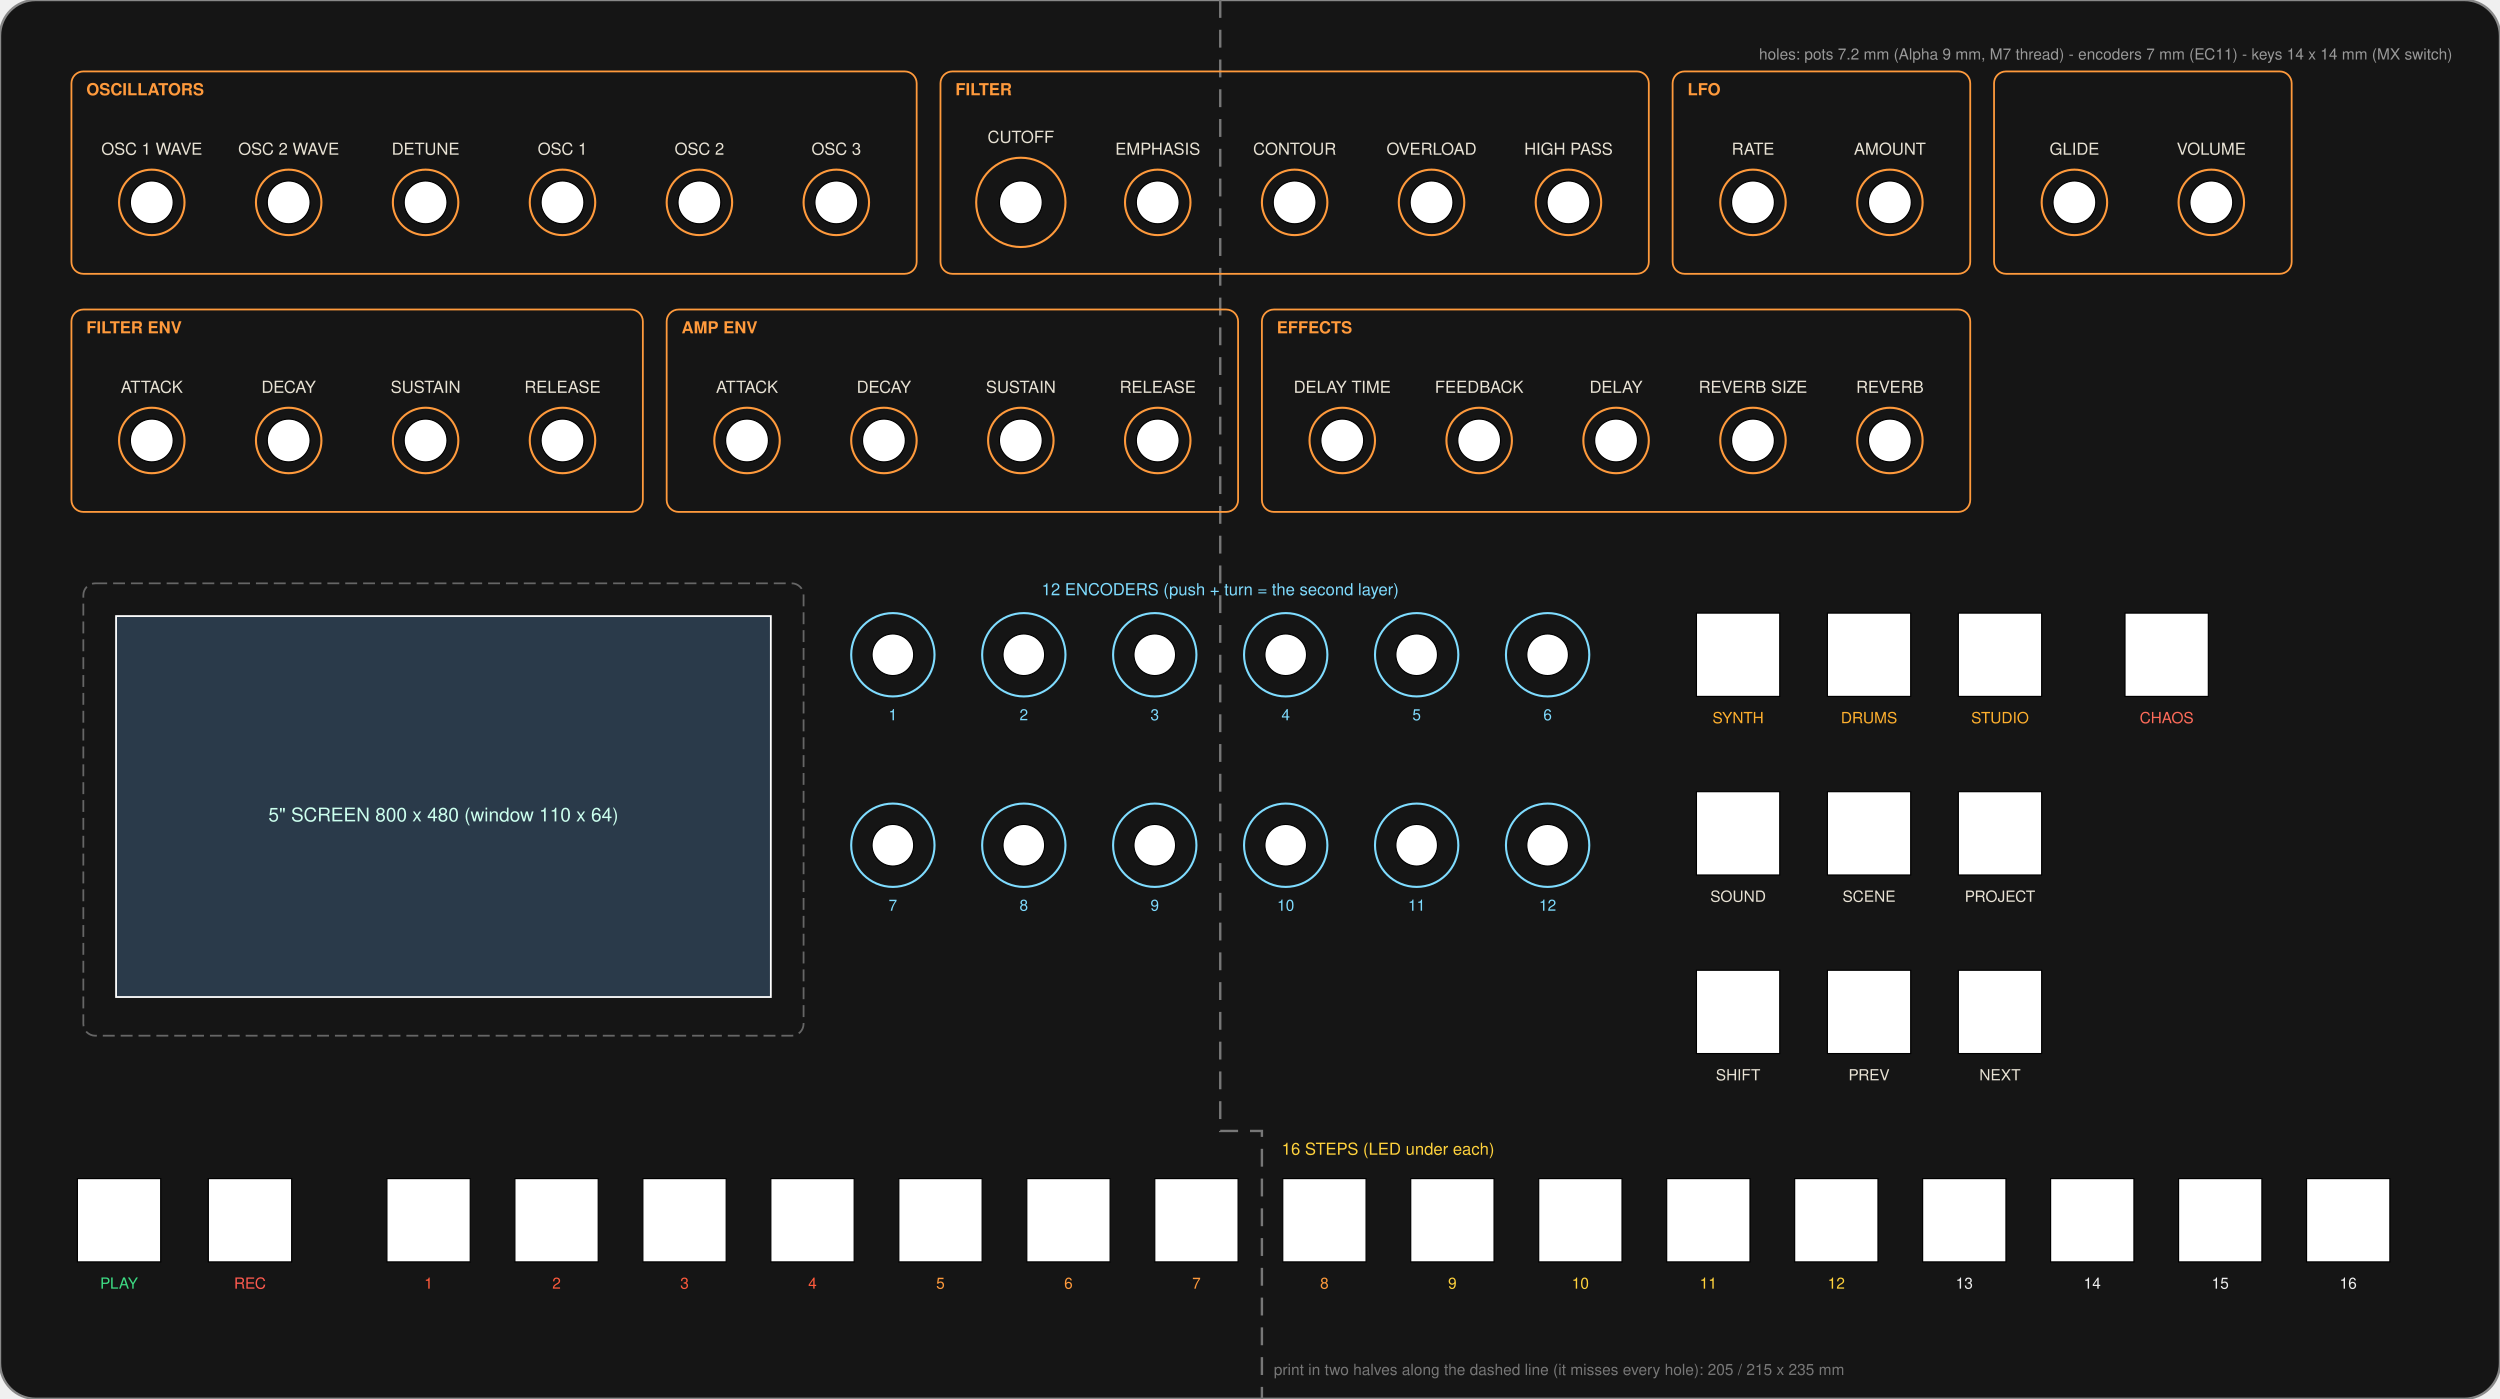
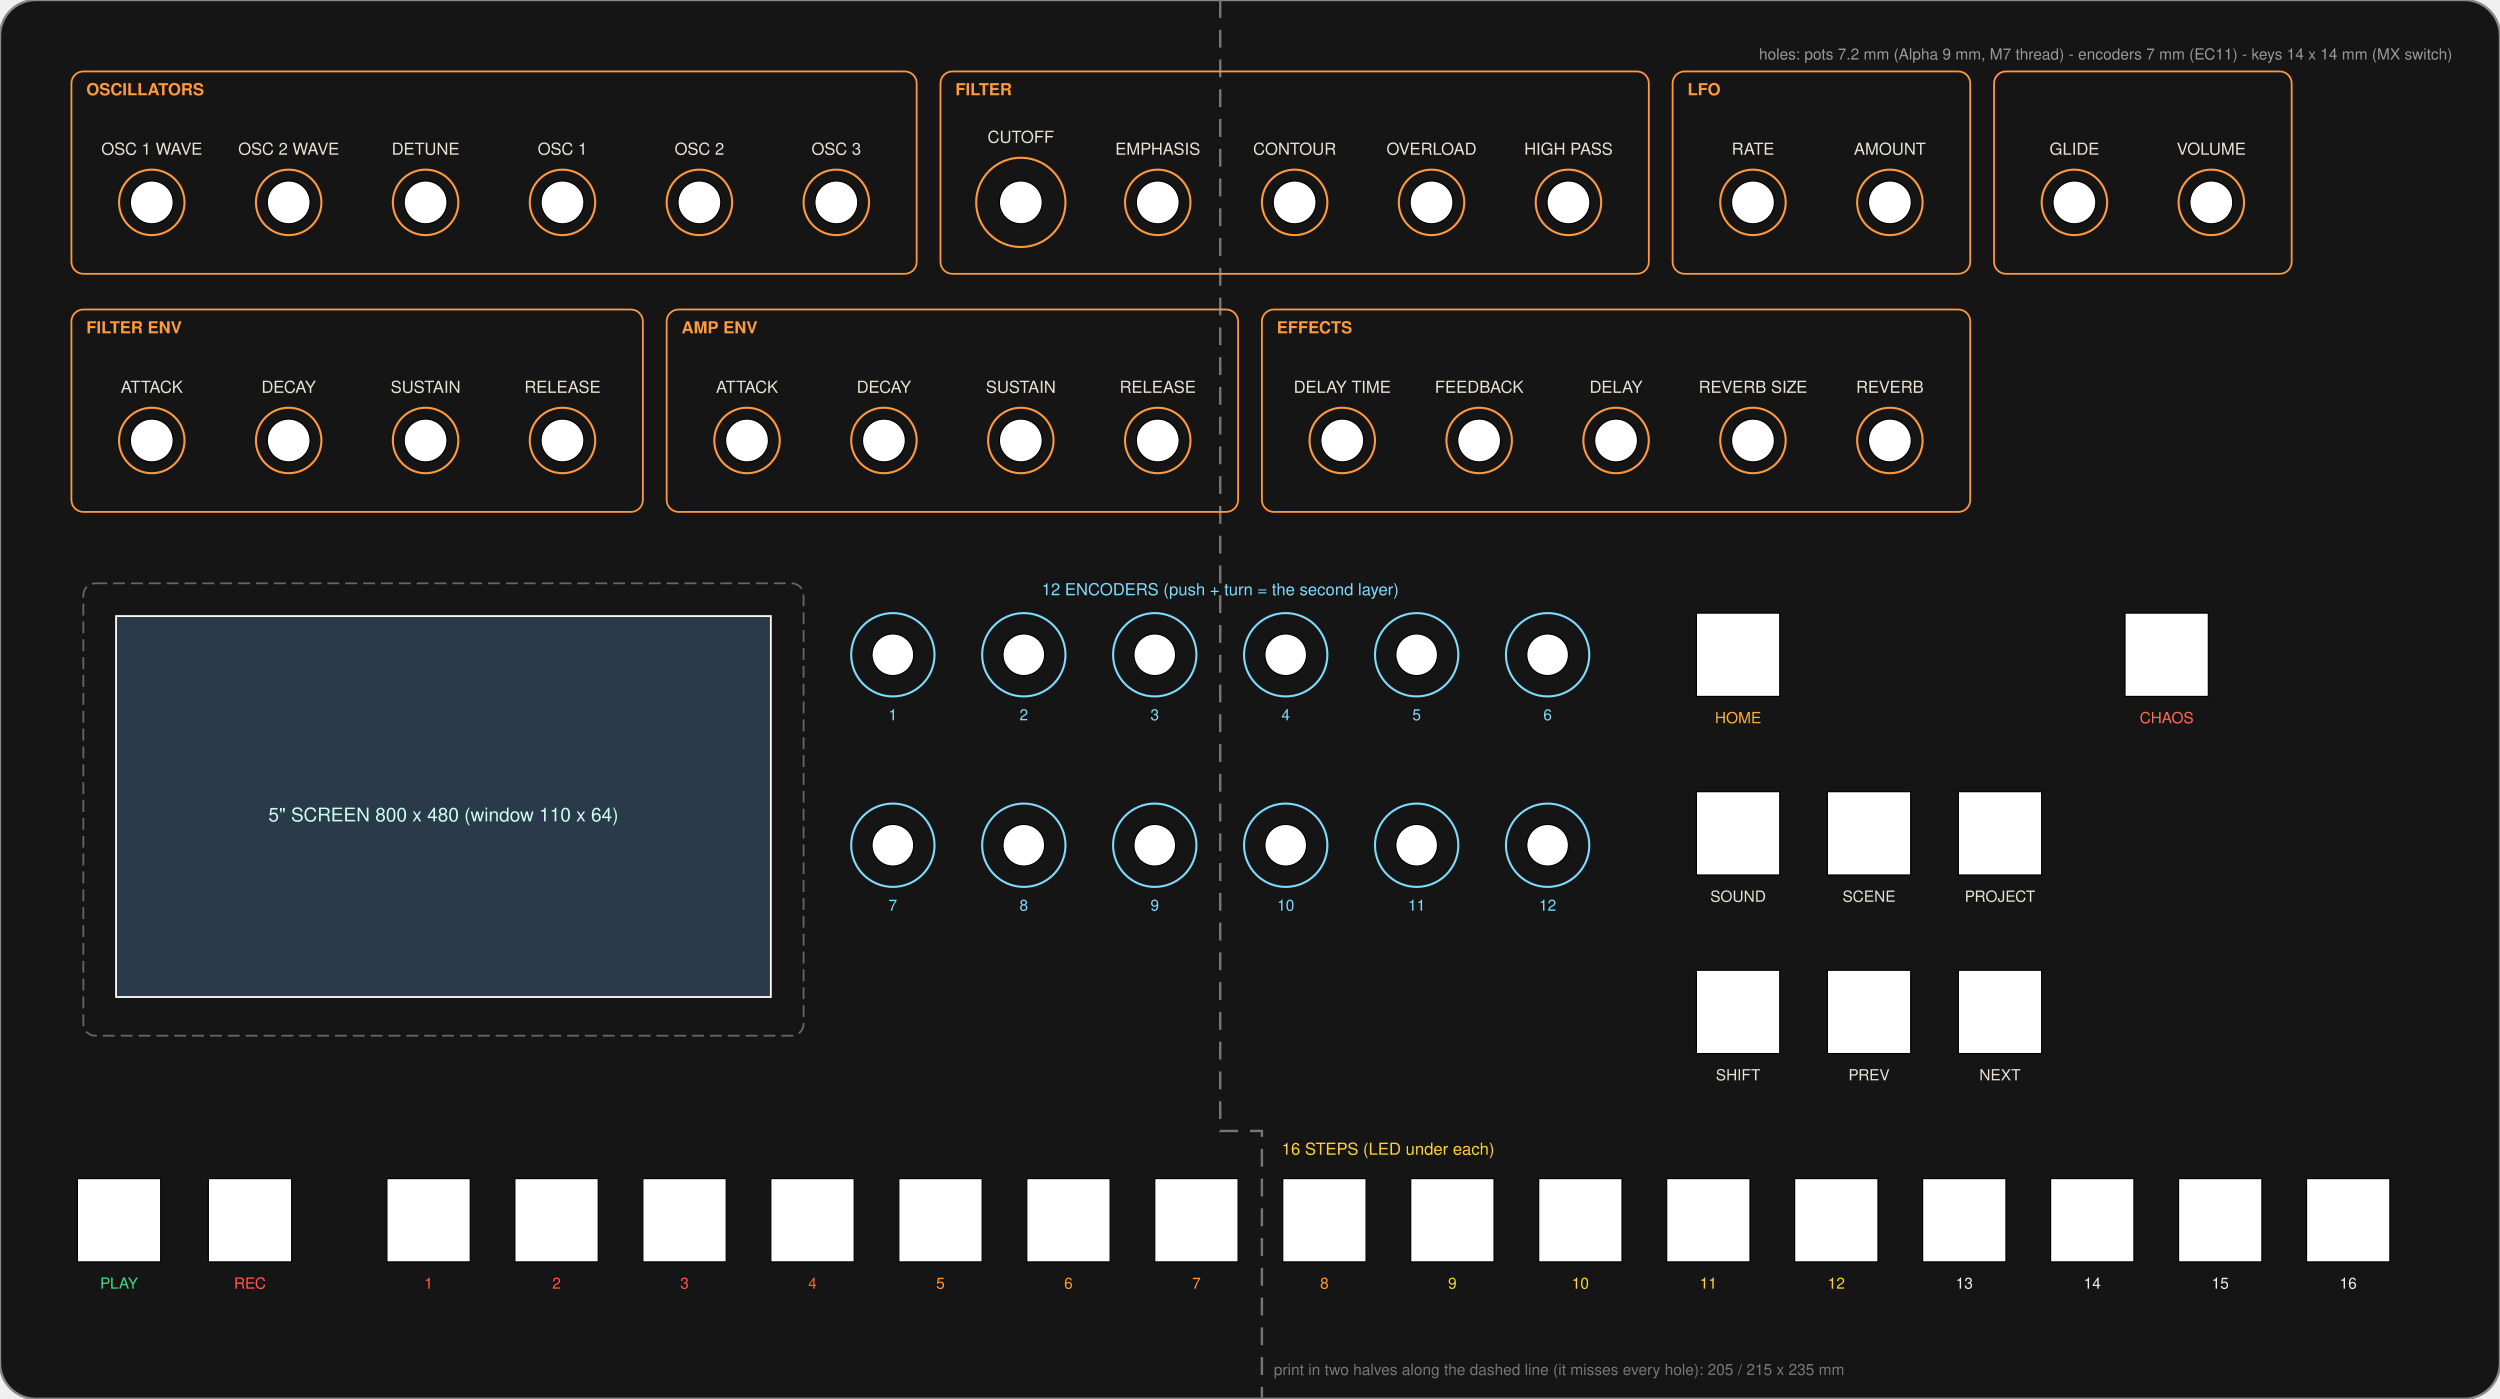
<svg xmlns="http://www.w3.org/2000/svg" width="420mm" height="235mm" viewBox="0 0 420 235" font-family="Helvetica, Arial, sans-serif">
  <rect x="0" y="0" width="420" height="235" rx="6" fill="#151515" stroke="#888" stroke-width="0.4" />
  <path d="M205,0 V190 H212 V235" fill="none" stroke="#777" stroke-width="0.4" stroke-dasharray="3 2" />
  <text x="214" y="231" font-size="2.6" fill="#777">print in two halves along the dashed line (it misses every hole): 205 / 215 x 235 mm</text>
  <rect x="12.0" y="12.0" width="142.0" height="34.0" rx="2" fill="none" stroke="#ff9a3c" stroke-width="0.3" />
  <text x="14.5" y="16.0" font-size="2.8" fill="#ff9a3c" text-anchor="start" font-weight="bold">OSCILLATORS</text>
  <circle cx="25.5" cy="34.0" r="5.5" fill="none" stroke="#ff9a3c" stroke-width="0.35" />
  <circle cx="25.5" cy="34.0" r="3.60" fill="#fff" stroke="#000" stroke-width="0.2" />
  <text x="25.5" y="26.0" font-size="2.8" fill="#e8e2d4" text-anchor="middle" font-weight="normal">OSC 1 WAVE</text>
  <circle cx="48.5" cy="34.0" r="5.5" fill="none" stroke="#ff9a3c" stroke-width="0.35" />
  <circle cx="48.5" cy="34.0" r="3.60" fill="#fff" stroke="#000" stroke-width="0.2" />
  <text x="48.5" y="26.0" font-size="2.8" fill="#e8e2d4" text-anchor="middle" font-weight="normal">OSC 2 WAVE</text>
  <circle cx="71.5" cy="34.0" r="5.5" fill="none" stroke="#ff9a3c" stroke-width="0.35" />
  <circle cx="71.5" cy="34.0" r="3.60" fill="#fff" stroke="#000" stroke-width="0.2" />
  <text x="71.5" y="26.0" font-size="2.8" fill="#e8e2d4" text-anchor="middle" font-weight="normal">DETUNE</text>
  <circle cx="94.5" cy="34.0" r="5.5" fill="none" stroke="#ff9a3c" stroke-width="0.35" />
  <circle cx="94.5" cy="34.0" r="3.60" fill="#fff" stroke="#000" stroke-width="0.2" />
  <text x="94.5" y="26.0" font-size="2.8" fill="#e8e2d4" text-anchor="middle" font-weight="normal">OSC 1</text>
  <circle cx="117.5" cy="34.0" r="5.5" fill="none" stroke="#ff9a3c" stroke-width="0.35" />
  <circle cx="117.5" cy="34.0" r="3.60" fill="#fff" stroke="#000" stroke-width="0.2" />
  <text x="117.5" y="26.0" font-size="2.8" fill="#e8e2d4" text-anchor="middle" font-weight="normal">OSC 2</text>
  <circle cx="140.5" cy="34.0" r="5.5" fill="none" stroke="#ff9a3c" stroke-width="0.35" />
  <circle cx="140.5" cy="34.0" r="3.60" fill="#fff" stroke="#000" stroke-width="0.2" />
  <text x="140.5" y="26.0" font-size="2.8" fill="#e8e2d4" text-anchor="middle" font-weight="normal">OSC 3</text>
  <rect x="158.0" y="12.0" width="119.0" height="34.0" rx="2" fill="none" stroke="#ff9a3c" stroke-width="0.3" />
  <text x="160.5" y="16.0" font-size="2.8" fill="#ff9a3c" text-anchor="start" font-weight="bold">FILTER</text>
  <circle cx="171.5" cy="34.0" r="7.5" fill="none" stroke="#ff9a3c" stroke-width="0.35" />
  <circle cx="171.5" cy="34.0" r="3.60" fill="#fff" stroke="#000" stroke-width="0.2" />
  <text x="171.5" y="24.0" font-size="2.8" fill="#e8e2d4" text-anchor="middle" font-weight="normal">CUTOFF</text>
  <circle cx="194.5" cy="34.0" r="5.5" fill="none" stroke="#ff9a3c" stroke-width="0.35" />
  <circle cx="194.5" cy="34.0" r="3.60" fill="#fff" stroke="#000" stroke-width="0.2" />
  <text x="194.5" y="26.0" font-size="2.8" fill="#e8e2d4" text-anchor="middle" font-weight="normal">EMPHASIS</text>
  <circle cx="217.5" cy="34.0" r="5.5" fill="none" stroke="#ff9a3c" stroke-width="0.35" />
  <circle cx="217.5" cy="34.0" r="3.60" fill="#fff" stroke="#000" stroke-width="0.2" />
  <text x="217.5" y="26.0" font-size="2.8" fill="#e8e2d4" text-anchor="middle" font-weight="normal">CONTOUR</text>
  <circle cx="240.5" cy="34.0" r="5.5" fill="none" stroke="#ff9a3c" stroke-width="0.35" />
  <circle cx="240.5" cy="34.0" r="3.60" fill="#fff" stroke="#000" stroke-width="0.2" />
  <text x="240.5" y="26.0" font-size="2.8" fill="#e8e2d4" text-anchor="middle" font-weight="normal">OVERLOAD</text>
  <circle cx="263.5" cy="34.0" r="5.5" fill="none" stroke="#ff9a3c" stroke-width="0.35" />
  <circle cx="263.5" cy="34.0" r="3.60" fill="#fff" stroke="#000" stroke-width="0.2" />
  <text x="263.5" y="26.0" font-size="2.8" fill="#e8e2d4" text-anchor="middle" font-weight="normal">HIGH PASS</text>
  <rect x="281.0" y="12.0" width="50.0" height="34.0" rx="2" fill="none" stroke="#ff9a3c" stroke-width="0.3" />
  <text x="283.5" y="16.0" font-size="2.8" fill="#ff9a3c" text-anchor="start" font-weight="bold">LFO</text>
  <circle cx="294.5" cy="34.0" r="5.5" fill="none" stroke="#ff9a3c" stroke-width="0.35" />
  <circle cx="294.5" cy="34.0" r="3.60" fill="#fff" stroke="#000" stroke-width="0.2" />
  <text x="294.5" y="26.0" font-size="2.8" fill="#e8e2d4" text-anchor="middle" font-weight="normal">RATE</text>
  <circle cx="317.5" cy="34.0" r="5.5" fill="none" stroke="#ff9a3c" stroke-width="0.35" />
  <circle cx="317.5" cy="34.0" r="3.60" fill="#fff" stroke="#000" stroke-width="0.2" />
  <text x="317.5" y="26.0" font-size="2.8" fill="#e8e2d4" text-anchor="middle" font-weight="normal">AMOUNT</text>
  <rect x="335.0" y="12.0" width="50.0" height="34.0" rx="2" fill="none" stroke="#ff9a3c" stroke-width="0.3" />
  <text x="337.5" y="16.0" font-size="2.8" fill="#ff9a3c" text-anchor="start" font-weight="bold" />
  <circle cx="348.5" cy="34.0" r="5.5" fill="none" stroke="#ff9a3c" stroke-width="0.35" />
  <circle cx="348.5" cy="34.0" r="3.60" fill="#fff" stroke="#000" stroke-width="0.2" />
  <text x="348.5" y="26.0" font-size="2.8" fill="#e8e2d4" text-anchor="middle" font-weight="normal">GLIDE</text>
  <circle cx="371.5" cy="34.0" r="5.5" fill="none" stroke="#ff9a3c" stroke-width="0.35" />
  <circle cx="371.5" cy="34.0" r="3.60" fill="#fff" stroke="#000" stroke-width="0.2" />
  <text x="371.5" y="26.0" font-size="2.8" fill="#e8e2d4" text-anchor="middle" font-weight="normal">VOLUME</text>
  <rect x="12.0" y="52.0" width="96.0" height="34.0" rx="2" fill="none" stroke="#ff9a3c" stroke-width="0.3" />
  <text x="14.5" y="56.0" font-size="2.8" fill="#ff9a3c" text-anchor="start" font-weight="bold">FILTER ENV</text>
  <circle cx="25.5" cy="74.0" r="5.5" fill="none" stroke="#ff9a3c" stroke-width="0.35" />
  <circle cx="25.5" cy="74.0" r="3.60" fill="#fff" stroke="#000" stroke-width="0.2" />
  <text x="25.5" y="66.0" font-size="2.8" fill="#e8e2d4" text-anchor="middle" font-weight="normal">ATTACK</text>
  <circle cx="48.5" cy="74.0" r="5.5" fill="none" stroke="#ff9a3c" stroke-width="0.35" />
  <circle cx="48.5" cy="74.0" r="3.60" fill="#fff" stroke="#000" stroke-width="0.2" />
  <text x="48.5" y="66.0" font-size="2.8" fill="#e8e2d4" text-anchor="middle" font-weight="normal">DECAY</text>
  <circle cx="71.5" cy="74.0" r="5.5" fill="none" stroke="#ff9a3c" stroke-width="0.35" />
  <circle cx="71.5" cy="74.0" r="3.60" fill="#fff" stroke="#000" stroke-width="0.2" />
  <text x="71.5" y="66.0" font-size="2.8" fill="#e8e2d4" text-anchor="middle" font-weight="normal">SUSTAIN</text>
  <circle cx="94.5" cy="74.0" r="5.5" fill="none" stroke="#ff9a3c" stroke-width="0.35" />
  <circle cx="94.5" cy="74.0" r="3.60" fill="#fff" stroke="#000" stroke-width="0.2" />
  <text x="94.5" y="66.0" font-size="2.8" fill="#e8e2d4" text-anchor="middle" font-weight="normal">RELEASE</text>
  <rect x="112.0" y="52.0" width="96.0" height="34.0" rx="2" fill="none" stroke="#ff9a3c" stroke-width="0.3" />
  <text x="114.5" y="56.0" font-size="2.8" fill="#ff9a3c" text-anchor="start" font-weight="bold">AMP ENV</text>
  <circle cx="125.5" cy="74.0" r="5.5" fill="none" stroke="#ff9a3c" stroke-width="0.35" />
  <circle cx="125.5" cy="74.0" r="3.60" fill="#fff" stroke="#000" stroke-width="0.2" />
  <text x="125.5" y="66.0" font-size="2.8" fill="#e8e2d4" text-anchor="middle" font-weight="normal">ATTACK</text>
  <circle cx="148.5" cy="74.0" r="5.5" fill="none" stroke="#ff9a3c" stroke-width="0.35" />
  <circle cx="148.5" cy="74.0" r="3.60" fill="#fff" stroke="#000" stroke-width="0.2" />
  <text x="148.5" y="66.0" font-size="2.8" fill="#e8e2d4" text-anchor="middle" font-weight="normal">DECAY</text>
  <circle cx="171.5" cy="74.0" r="5.5" fill="none" stroke="#ff9a3c" stroke-width="0.35" />
  <circle cx="171.5" cy="74.0" r="3.60" fill="#fff" stroke="#000" stroke-width="0.2" />
  <text x="171.5" y="66.0" font-size="2.8" fill="#e8e2d4" text-anchor="middle" font-weight="normal">SUSTAIN</text>
  <circle cx="194.5" cy="74.0" r="5.5" fill="none" stroke="#ff9a3c" stroke-width="0.35" />
  <circle cx="194.5" cy="74.0" r="3.60" fill="#fff" stroke="#000" stroke-width="0.2" />
  <text x="194.5" y="66.0" font-size="2.8" fill="#e8e2d4" text-anchor="middle" font-weight="normal">RELEASE</text>
  <rect x="212.0" y="52.0" width="119.0" height="34.0" rx="2" fill="none" stroke="#ff9a3c" stroke-width="0.3" />
  <text x="214.5" y="56.0" font-size="2.8" fill="#ff9a3c" text-anchor="start" font-weight="bold">EFFECTS</text>
  <circle cx="225.5" cy="74.0" r="5.5" fill="none" stroke="#ff9a3c" stroke-width="0.35" />
  <circle cx="225.5" cy="74.0" r="3.60" fill="#fff" stroke="#000" stroke-width="0.2" />
  <text x="225.5" y="66.0" font-size="2.8" fill="#e8e2d4" text-anchor="middle" font-weight="normal">DELAY TIME</text>
  <circle cx="248.5" cy="74.0" r="5.5" fill="none" stroke="#ff9a3c" stroke-width="0.35" />
  <circle cx="248.5" cy="74.0" r="3.60" fill="#fff" stroke="#000" stroke-width="0.2" />
  <text x="248.5" y="66.0" font-size="2.8" fill="#e8e2d4" text-anchor="middle" font-weight="normal">FEEDBACK</text>
  <circle cx="271.5" cy="74.0" r="5.5" fill="none" stroke="#ff9a3c" stroke-width="0.35" />
  <circle cx="271.5" cy="74.0" r="3.60" fill="#fff" stroke="#000" stroke-width="0.2" />
  <text x="271.5" y="66.0" font-size="2.8" fill="#e8e2d4" text-anchor="middle" font-weight="normal">DELAY</text>
  <circle cx="294.5" cy="74.0" r="5.5" fill="none" stroke="#ff9a3c" stroke-width="0.35" />
  <circle cx="294.5" cy="74.0" r="3.60" fill="#fff" stroke="#000" stroke-width="0.2" />
  <text x="294.5" y="66.0" font-size="2.8" fill="#e8e2d4" text-anchor="middle" font-weight="normal">REVERB SIZE</text>
  <circle cx="317.5" cy="74.0" r="5.5" fill="none" stroke="#ff9a3c" stroke-width="0.35" />
  <circle cx="317.5" cy="74.0" r="3.60" fill="#fff" stroke="#000" stroke-width="0.2" />
  <text x="317.5" y="66.0" font-size="2.8" fill="#e8e2d4" text-anchor="middle" font-weight="normal">REVERB</text>
  <rect x="14" y="98" width="121" height="76" rx="2" fill="none" stroke="#666" stroke-width="0.3" stroke-dasharray="2 1" />
  <rect x="19.5" y="103.5" width="110" height="64" fill="#2a3a4a" stroke="#fff" stroke-width="0.3" />
  <text x="74.5" y="138.0" font-size="3.2" fill="#cfe" text-anchor="middle" font-weight="normal">5" SCREEN 800 x 480 (window 110 x 64)</text>
  <circle cx="150.0" cy="110.0" r="7" fill="none" stroke="#7fdcff" stroke-width="0.35" />
  <circle cx="150.0" cy="110.0" r="3.50" fill="#fff" stroke="#000" stroke-width="0.2" />
  <text x="150.0" y="121.0" font-size="2.6" fill="#7fdcff" text-anchor="middle" font-weight="normal">1</text>
  <circle cx="172.0" cy="110.0" r="7" fill="none" stroke="#7fdcff" stroke-width="0.35" />
  <circle cx="172.0" cy="110.0" r="3.50" fill="#fff" stroke="#000" stroke-width="0.2" />
  <text x="172.0" y="121.0" font-size="2.6" fill="#7fdcff" text-anchor="middle" font-weight="normal">2</text>
  <circle cx="194.0" cy="110.0" r="7" fill="none" stroke="#7fdcff" stroke-width="0.35" />
  <circle cx="194.0" cy="110.0" r="3.50" fill="#fff" stroke="#000" stroke-width="0.2" />
  <text x="194.0" y="121.0" font-size="2.6" fill="#7fdcff" text-anchor="middle" font-weight="normal">3</text>
  <circle cx="216.0" cy="110.0" r="7" fill="none" stroke="#7fdcff" stroke-width="0.35" />
  <circle cx="216.0" cy="110.0" r="3.50" fill="#fff" stroke="#000" stroke-width="0.2" />
  <text x="216.0" y="121.0" font-size="2.6" fill="#7fdcff" text-anchor="middle" font-weight="normal">4</text>
  <circle cx="238.0" cy="110.0" r="7" fill="none" stroke="#7fdcff" stroke-width="0.35" />
  <circle cx="238.0" cy="110.0" r="3.50" fill="#fff" stroke="#000" stroke-width="0.2" />
  <text x="238.0" y="121.0" font-size="2.6" fill="#7fdcff" text-anchor="middle" font-weight="normal">5</text>
  <circle cx="260.0" cy="110.0" r="7" fill="none" stroke="#7fdcff" stroke-width="0.35" />
  <circle cx="260.0" cy="110.0" r="3.50" fill="#fff" stroke="#000" stroke-width="0.2" />
  <text x="260.0" y="121.0" font-size="2.6" fill="#7fdcff" text-anchor="middle" font-weight="normal">6</text>
  <circle cx="150.0" cy="142.0" r="7" fill="none" stroke="#7fdcff" stroke-width="0.35" />
  <circle cx="150.0" cy="142.0" r="3.50" fill="#fff" stroke="#000" stroke-width="0.2" />
  <text x="150.0" y="153.0" font-size="2.6" fill="#7fdcff" text-anchor="middle" font-weight="normal">7</text>
  <circle cx="172.0" cy="142.0" r="7" fill="none" stroke="#7fdcff" stroke-width="0.35" />
  <circle cx="172.0" cy="142.0" r="3.50" fill="#fff" stroke="#000" stroke-width="0.2" />
  <text x="172.0" y="153.0" font-size="2.6" fill="#7fdcff" text-anchor="middle" font-weight="normal">8</text>
  <circle cx="194.0" cy="142.0" r="7" fill="none" stroke="#7fdcff" stroke-width="0.35" />
  <circle cx="194.0" cy="142.0" r="3.50" fill="#fff" stroke="#000" stroke-width="0.2" />
  <text x="194.0" y="153.0" font-size="2.6" fill="#7fdcff" text-anchor="middle" font-weight="normal">9</text>
  <circle cx="216.0" cy="142.0" r="7" fill="none" stroke="#7fdcff" stroke-width="0.35" />
  <circle cx="216.0" cy="142.0" r="3.50" fill="#fff" stroke="#000" stroke-width="0.2" />
  <text x="216.0" y="153.0" font-size="2.6" fill="#7fdcff" text-anchor="middle" font-weight="normal">10</text>
  <circle cx="238.0" cy="142.0" r="7" fill="none" stroke="#7fdcff" stroke-width="0.35" />
  <circle cx="238.0" cy="142.0" r="3.50" fill="#fff" stroke="#000" stroke-width="0.2" />
  <text x="238.0" y="153.0" font-size="2.6" fill="#7fdcff" text-anchor="middle" font-weight="normal">11</text>
  <circle cx="260.0" cy="142.0" r="7" fill="none" stroke="#7fdcff" stroke-width="0.35" />
  <circle cx="260.0" cy="142.0" r="3.50" fill="#fff" stroke="#000" stroke-width="0.2" />
  <text x="260.0" y="153.0" font-size="2.6" fill="#7fdcff" text-anchor="middle" font-weight="normal">12</text>
  <text x="205.0" y="100.0" font-size="2.8" fill="#7fdcff" text-anchor="middle" font-weight="normal">12 ENCODERS (push + turn = the second layer)</text>
  <rect x="285.0" y="103.0" width="14.0" height="14.0" fill="#fff" stroke="#000" stroke-width="0.2" />
-   <text x="292.0" y="121.5" font-size="2.6" fill="#ffb02e" text-anchor="middle" font-weight="normal">SYNTH</text>
-   <rect x="307.0" y="103.0" width="14.0" height="14.0" fill="#fff" stroke="#000" stroke-width="0.2" />
-   <text x="314.0" y="121.5" font-size="2.6" fill="#ffb02e" text-anchor="middle" font-weight="normal">DRUMS</text>
-   <rect x="329.0" y="103.0" width="14.0" height="14.0" fill="#fff" stroke="#000" stroke-width="0.2" />
-   <text x="336.0" y="121.5" font-size="2.6" fill="#ffb02e" text-anchor="middle" font-weight="normal">STUDIO</text>
+   <text x="292.0" y="121.5" font-size="2.6" fill="#ffb02e" text-anchor="middle" font-weight="normal">HOME</text>
  <rect x="285.0" y="133.0" width="14.0" height="14.0" fill="#fff" stroke="#000" stroke-width="0.2" />
  <text x="292.0" y="151.5" font-size="2.6" fill="#e8e2d4" text-anchor="middle" font-weight="normal">SOUND</text>
  <rect x="307.0" y="133.0" width="14.0" height="14.0" fill="#fff" stroke="#000" stroke-width="0.2" />
  <text x="314.0" y="151.5" font-size="2.6" fill="#e8e2d4" text-anchor="middle" font-weight="normal">SCENE</text>
  <rect x="329.0" y="133.0" width="14.0" height="14.0" fill="#fff" stroke="#000" stroke-width="0.2" />
  <text x="336.0" y="151.5" font-size="2.6" fill="#e8e2d4" text-anchor="middle" font-weight="normal">PROJECT</text>
  <rect x="285.0" y="163.0" width="14.0" height="14.0" fill="#fff" stroke="#000" stroke-width="0.2" />
  <text x="292.0" y="181.5" font-size="2.6" fill="#e8e2d4" text-anchor="middle" font-weight="normal">SHIFT</text>
  <rect x="307.0" y="163.0" width="14.0" height="14.0" fill="#fff" stroke="#000" stroke-width="0.2" />
  <text x="314.0" y="181.5" font-size="2.6" fill="#e8e2d4" text-anchor="middle" font-weight="normal">PREV</text>
  <rect x="329.0" y="163.0" width="14.0" height="14.0" fill="#fff" stroke="#000" stroke-width="0.2" />
  <text x="336.0" y="181.5" font-size="2.6" fill="#e8e2d4" text-anchor="middle" font-weight="normal">NEXT</text>
  <rect x="357.0" y="103.0" width="14.0" height="14.0" fill="#fff" stroke="#000" stroke-width="0.2" />
  <text x="364.0" y="121.5" font-size="2.6" fill="#ff6b5a" text-anchor="middle" font-weight="normal">CHAOS</text>
  <rect x="13.0" y="198.0" width="14.0" height="14.0" fill="#fff" stroke="#000" stroke-width="0.2" />
  <text x="20.0" y="216.5" font-size="2.6" fill="#3ddc84" text-anchor="middle" font-weight="normal">PLAY</text>
  <rect x="35.0" y="198.0" width="14.0" height="14.0" fill="#fff" stroke="#000" stroke-width="0.2" />
  <text x="42.0" y="216.5" font-size="2.6" fill="#ff5a4f" text-anchor="middle" font-weight="normal">REC</text>
  <rect x="65.0" y="198.0" width="14.0" height="14.0" fill="#fff" stroke="#000" stroke-width="0.2" />
  <text x="72.0" y="216.5" font-size="2.6" fill="#ff5a3c" text-anchor="middle" font-weight="normal">1</text>
  <rect x="86.5" y="198.0" width="14.0" height="14.0" fill="#fff" stroke="#000" stroke-width="0.2" />
  <text x="93.5" y="216.5" font-size="2.6" fill="#ff5a3c" text-anchor="middle" font-weight="normal">2</text>
  <rect x="108.0" y="198.0" width="14.0" height="14.0" fill="#fff" stroke="#000" stroke-width="0.2" />
  <text x="115.0" y="216.5" font-size="2.6" fill="#ff5a3c" text-anchor="middle" font-weight="normal">3</text>
  <rect x="129.5" y="198.0" width="14.0" height="14.0" fill="#fff" stroke="#000" stroke-width="0.2" />
  <text x="136.5" y="216.5" font-size="2.6" fill="#ff5a3c" text-anchor="middle" font-weight="normal">4</text>
  <rect x="151.0" y="198.0" width="14.0" height="14.0" fill="#fff" stroke="#000" stroke-width="0.2" />
  <text x="158.0" y="216.5" font-size="2.6" fill="#ff9a3c" text-anchor="middle" font-weight="normal">5</text>
  <rect x="172.5" y="198.0" width="14.0" height="14.0" fill="#fff" stroke="#000" stroke-width="0.2" />
  <text x="179.5" y="216.5" font-size="2.6" fill="#ff9a3c" text-anchor="middle" font-weight="normal">6</text>
  <rect x="194.0" y="198.0" width="14.0" height="14.0" fill="#fff" stroke="#000" stroke-width="0.2" />
  <text x="201.0" y="216.5" font-size="2.6" fill="#ff9a3c" text-anchor="middle" font-weight="normal">7</text>
  <rect x="215.5" y="198.0" width="14.0" height="14.0" fill="#fff" stroke="#000" stroke-width="0.2" />
  <text x="222.5" y="216.5" font-size="2.6" fill="#ff9a3c" text-anchor="middle" font-weight="normal">8</text>
  <rect x="237.0" y="198.0" width="14.0" height="14.0" fill="#fff" stroke="#000" stroke-width="0.2" />
  <text x="244.0" y="216.5" font-size="2.6" fill="#ffd23c" text-anchor="middle" font-weight="normal">9</text>
  <rect x="258.5" y="198.0" width="14.0" height="14.0" fill="#fff" stroke="#000" stroke-width="0.2" />
  <text x="265.5" y="216.5" font-size="2.6" fill="#ffd23c" text-anchor="middle" font-weight="normal">10</text>
  <rect x="280.0" y="198.0" width="14.0" height="14.0" fill="#fff" stroke="#000" stroke-width="0.2" />
  <text x="287.0" y="216.5" font-size="2.6" fill="#ffd23c" text-anchor="middle" font-weight="normal">11</text>
  <rect x="301.5" y="198.0" width="14.0" height="14.0" fill="#fff" stroke="#000" stroke-width="0.2" />
  <text x="308.5" y="216.5" font-size="2.6" fill="#ffd23c" text-anchor="middle" font-weight="normal">12</text>
  <rect x="323.0" y="198.0" width="14.0" height="14.0" fill="#fff" stroke="#000" stroke-width="0.2" />
  <text x="330.0" y="216.5" font-size="2.6" fill="#eeeeee" text-anchor="middle" font-weight="normal">13</text>
  <rect x="344.5" y="198.0" width="14.0" height="14.0" fill="#fff" stroke="#000" stroke-width="0.2" />
  <text x="351.5" y="216.5" font-size="2.6" fill="#eeeeee" text-anchor="middle" font-weight="normal">14</text>
  <rect x="366.0" y="198.0" width="14.0" height="14.0" fill="#fff" stroke="#000" stroke-width="0.2" />
  <text x="373.0" y="216.5" font-size="2.6" fill="#eeeeee" text-anchor="middle" font-weight="normal">15</text>
  <rect x="387.5" y="198.0" width="14.0" height="14.0" fill="#fff" stroke="#000" stroke-width="0.2" />
  <text x="394.5" y="216.5" font-size="2.6" fill="#eeeeee" text-anchor="middle" font-weight="normal">16</text>
  <text x="233.2" y="194.0" font-size="2.8" fill="#ffd23c" text-anchor="middle" font-weight="normal">16 STEPS (LED under each)</text>
  <text x="412" y="10" font-size="2.6" fill="#999" text-anchor="end">holes: pots 7.2 mm (Alpha 9 mm, M7 thread) - encoders 7 mm (EC11) - keys 14 x 14 mm (MX switch)</text>
</svg>
